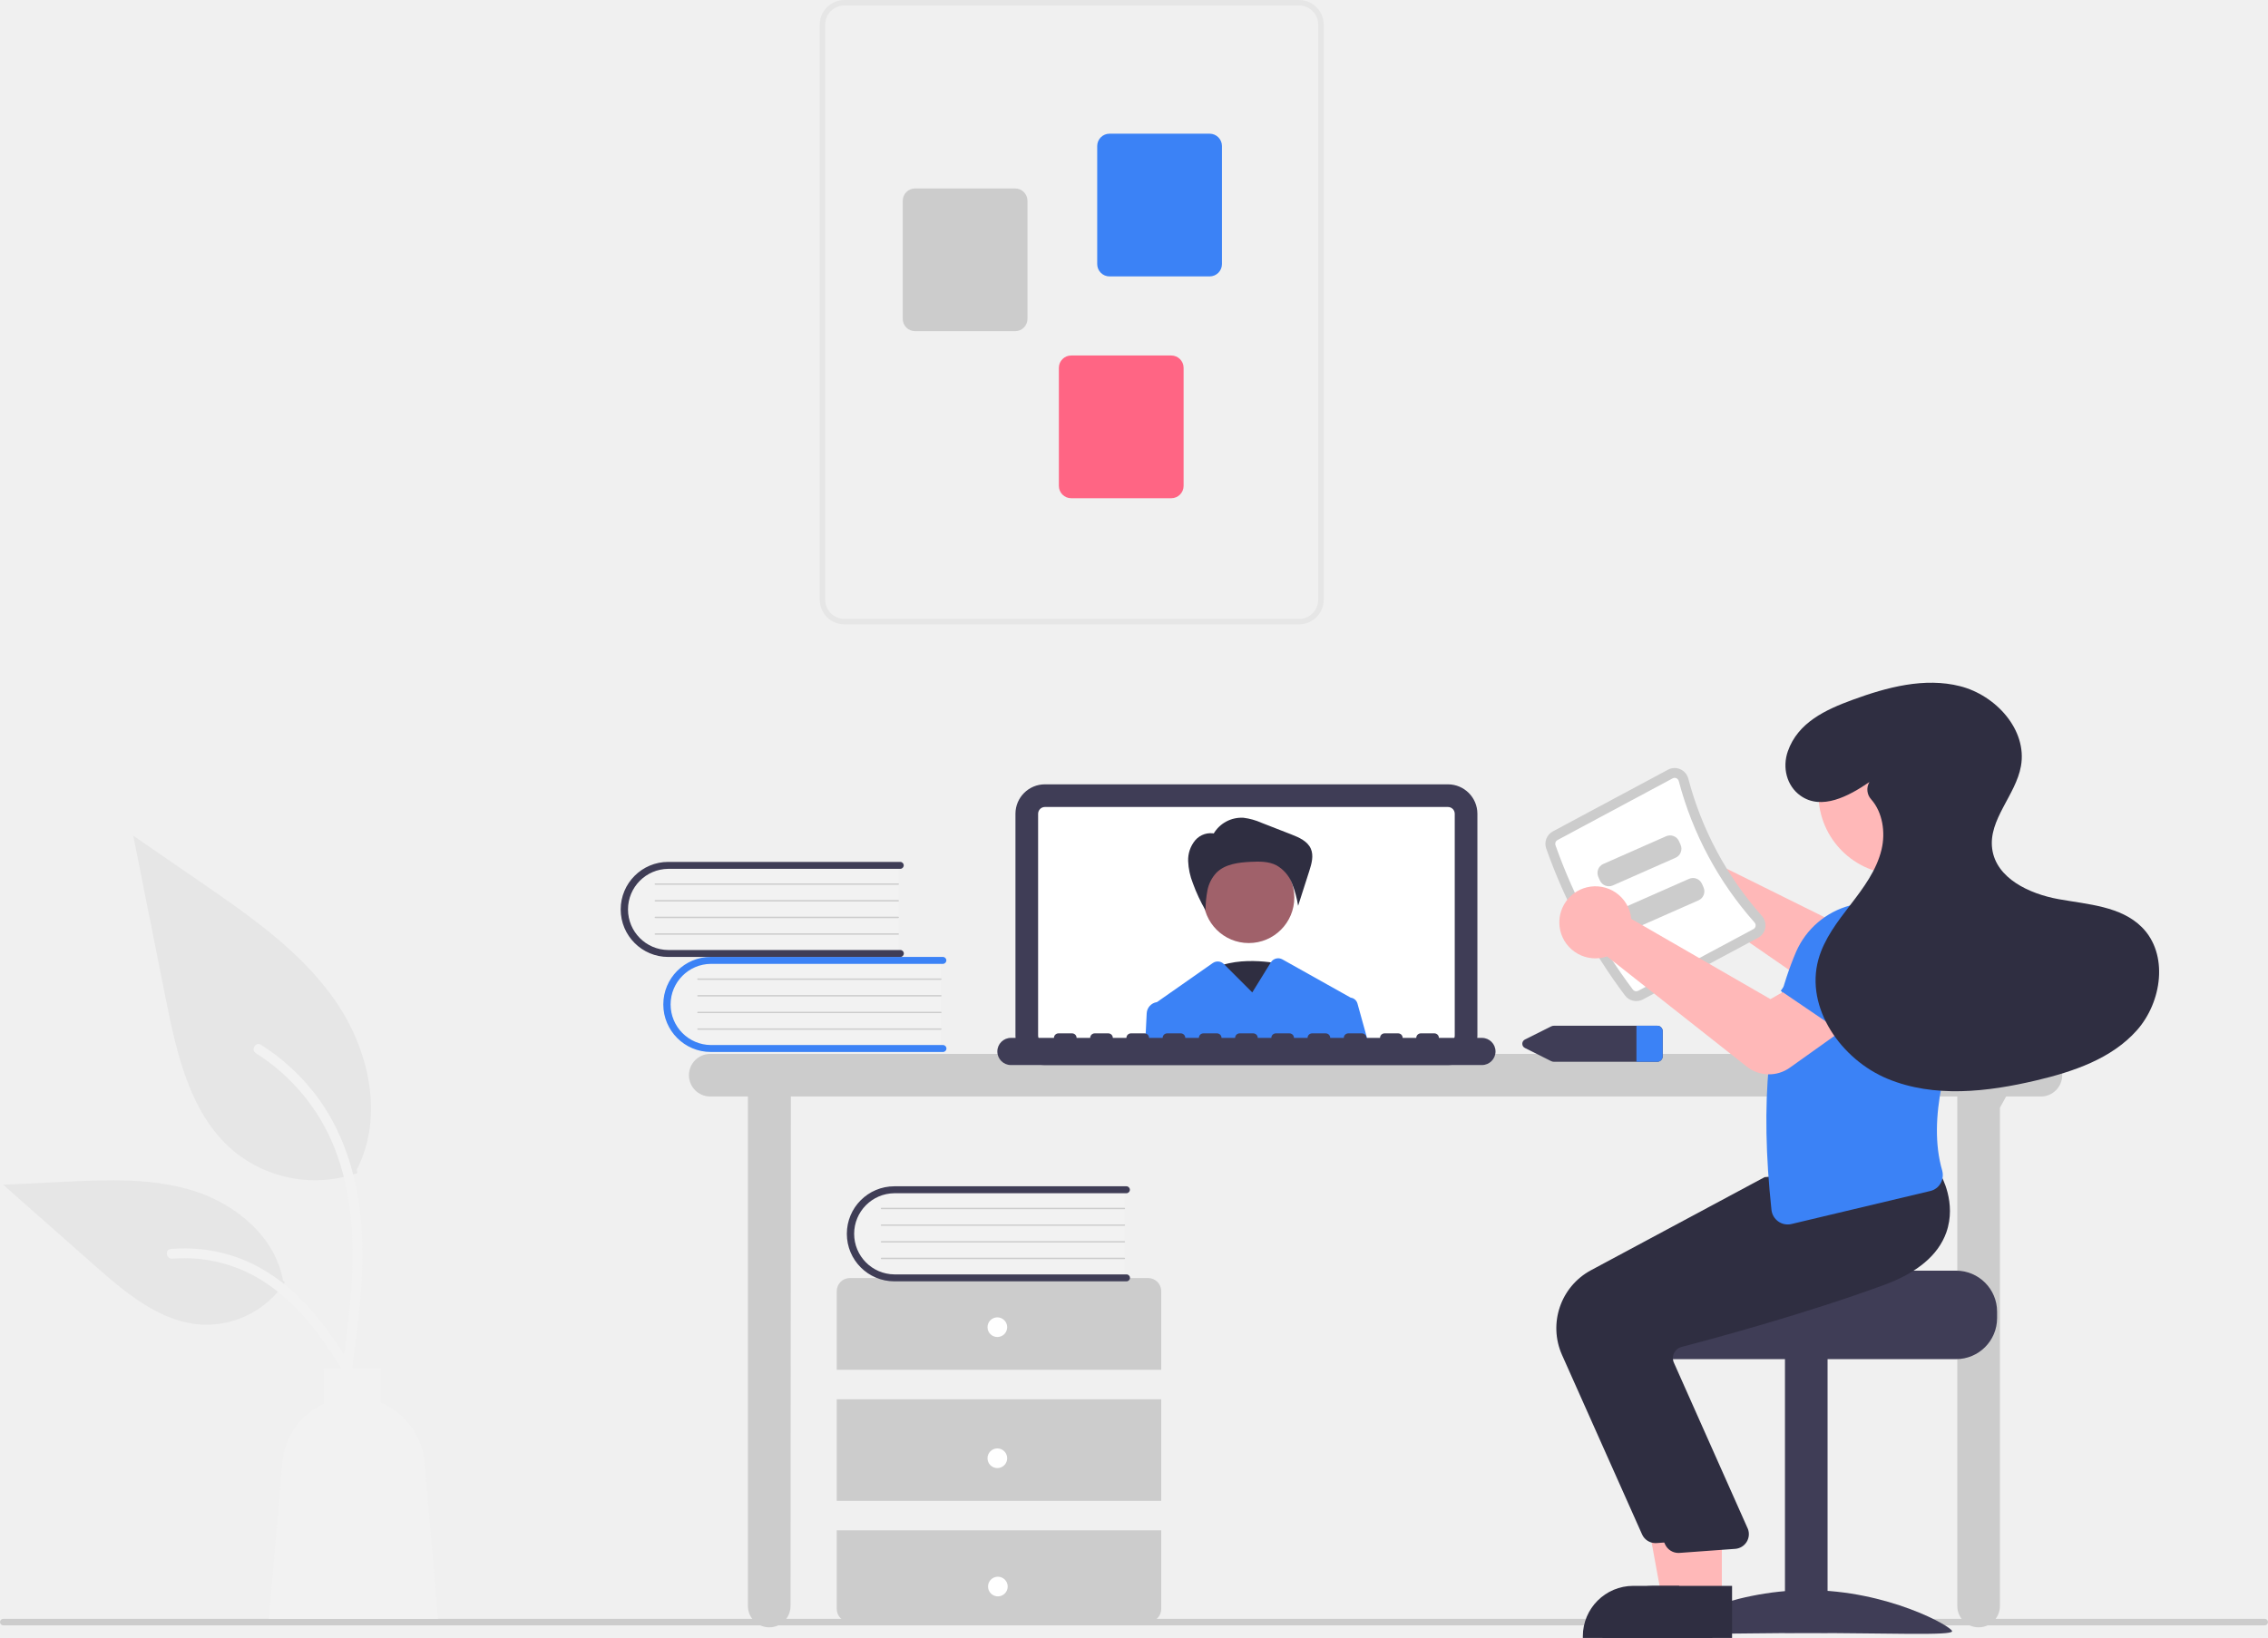
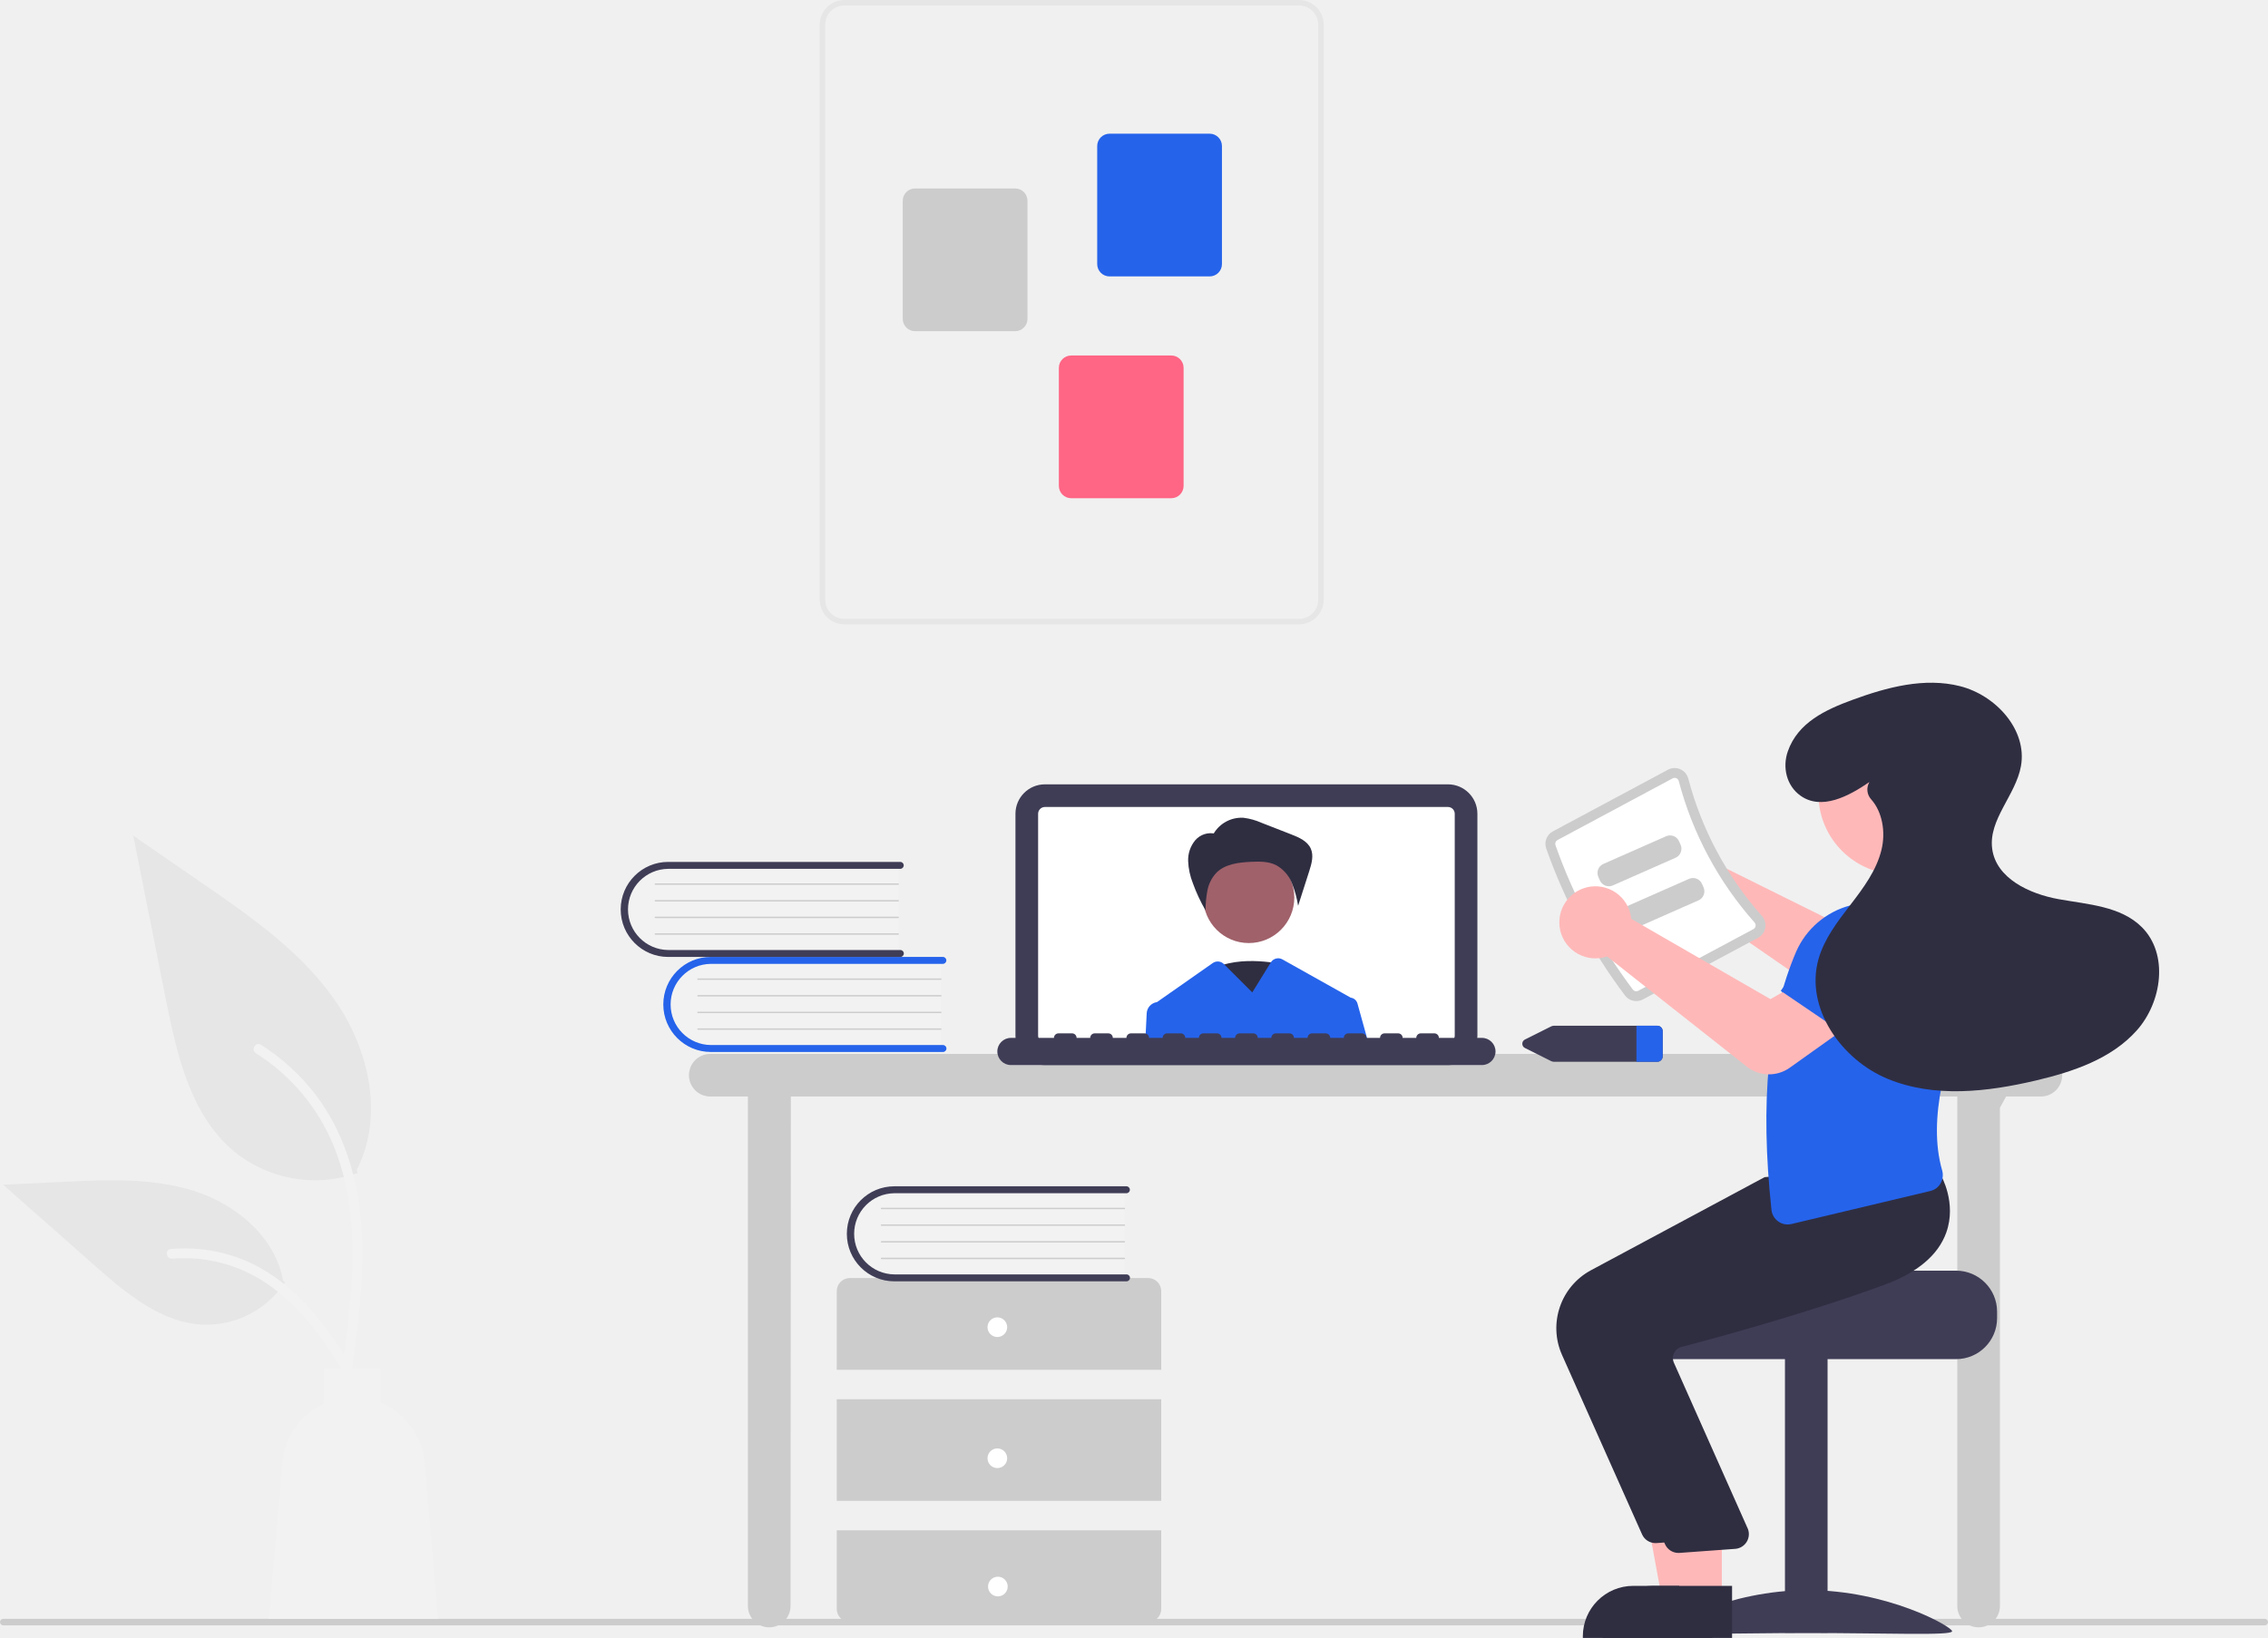
<svg xmlns="http://www.w3.org/2000/svg" data-name="Layer 1" width="692" height="499.877" viewBox="0 0 692 499.877">
  <path d="M945,696.105H255a1,1,0,0,1,0-2H945a1,1,0,0,1,0,2Z" transform="translate(-254 -200.0616)" fill="#ccc" />
  <path d="M876.704,521.703h-406a6.5,6.5,0,1,0,0,13h11.5v155.5a6.5,6.5,0,0,0,13,0l.099-155.5H851.204v155.5a6.5,6.5,0,0,0,13,0V538.13l1.891-3.427h10.609a6.5,6.5,0,1,0,0-13Z" transform="translate(-254 -200.0616)" fill="#ccc" />
  <path d="M695.794,525.105H572.812a8.992,8.992,0,0,1-8.982-8.982V448.414a8.992,8.992,0,0,1,8.982-8.982H695.794a8.992,8.992,0,0,1,8.982,8.982v67.709A8.992,8.992,0,0,1,695.794,525.105Z" transform="translate(-254 -200.0616)" fill="#3f3d56" />
  <path d="M695.793,446.345H572.813a2.074,2.074,0,0,0-2.07,2.07v67.71a2.074,2.074,0,0,0,2.07,2.07H695.793a2.074,2.074,0,0,0,2.07-2.07v-67.71A2.074,2.074,0,0,0,695.793,446.345Z" transform="translate(-254 -200.0616)" fill="#fff" />
  <path d="M644.792,494.283s-14.722-3.392-22.82,2.827,10.306,20.355,10.306,20.355Z" transform="translate(-254 -200.0616)" fill="#2f2e41" />
  <circle cx="381.024" cy="273.924" r="13.887" fill="#a0616a" />
  <path d="M624.286,454.492a9.898,9.898,0,0,1,9.126-4.856,19.397,19.397,0,0,1,5.515,1.544l9.078,3.541c2.349.916,4.922,2.039,5.941,4.345.946,2.141.24,4.613-.474,6.841l-3.397,10.593a32.246,32.246,0,0,0-1.925-6.998,10.835,10.835,0,0,0-4.704-5.364c-2.358-1.21-5.137-1.185-7.785-1.057-3.749.18-7.826.657-10.489,3.302a10.895,10.895,0,0,0-2.765,5.399,32.5,32.5,0,0,0-.58,6.112,50.669,50.669,0,0,1-3.869-8.295,20.525,20.525,0,0,1-1.438-6.715,9.444,9.444,0,0,1,2.165-6.387,6.195,6.195,0,0,1,6.231-1.961Z" transform="translate(-254 -200.0616)" fill="#2f2e41" />
-   <path d="M668.183,506.325a2.472,2.472,0,0,0-2.07-1.79.86.86,0,0,0-.1-.06L645.282,492.856a2.637,2.637,0,0,0-3.528.908l-5.67,9.18-8.54-8.54-.136-.136a2.636,2.636,0,0,0-3.376-.295l-17.038,11.931c-.03,0-.06.01-.09.01a3.633,3.633,0,0,0-3.03,3.39l-.44,8.89h68.04Z" transform="translate(-254 -200.0616)" fill="#3b82f6" />
+   <path d="M668.183,506.325a2.472,2.472,0,0,0-2.07-1.79.86.86,0,0,0-.1-.06L645.282,492.856a2.637,2.637,0,0,0-3.528.908l-5.67,9.18-8.54-8.54-.136-.136a2.636,2.636,0,0,0-3.376-.295l-17.038,11.931c-.03,0-.06.01-.09.01a3.633,3.633,0,0,0-3.03,3.39l-.44,8.89h68.04Z" transform="translate(-254 -200.0616)" fill="#2563eb" />
  <path d="M706.158,516.814H693.03a1.382,1.382,0,0,0-1.382-1.382h-4.145a1.382,1.382,0,0,0-1.382,1.382h-4.145a1.382,1.382,0,0,0-1.382-1.382H676.449a1.382,1.382,0,0,0-1.382,1.382h-4.145a1.382,1.382,0,0,0-1.382-1.382h-4.145a1.382,1.382,0,0,0-1.382,1.382h-4.145A1.382,1.382,0,0,0,658.485,515.432h-4.145a1.382,1.382,0,0,0-1.382,1.382h-4.145a1.382,1.382,0,0,0-1.382-1.382H643.285a1.382,1.382,0,0,0-1.382,1.382H637.758a1.382,1.382,0,0,0-1.382-1.382h-4.145a1.382,1.382,0,0,0-1.382,1.382h-4.145a1.382,1.382,0,0,0-1.382-1.382h-4.145a1.382,1.382,0,0,0-1.382,1.382H615.649a1.382,1.382,0,0,0-1.382-1.382h-4.145a1.382,1.382,0,0,0-1.382,1.382h-4.145a1.382,1.382,0,0,0-1.382-1.382h-4.145a1.382,1.382,0,0,0-1.382,1.382h-4.145a1.382,1.382,0,0,0-1.382-1.382h-4.145a1.382,1.382,0,0,0-1.382,1.382H582.485a1.382,1.382,0,0,0-1.382-1.382H576.958a1.382,1.382,0,0,0-1.382,1.382H562.449a4.145,4.145,0,0,0,0,8.291H706.158a4.145,4.145,0,0,0,0-8.291Z" transform="translate(-254 -200.0616)" fill="#3f3d56" />
  <path d="M541.079,492.74v27.526H472.117a13.771,13.771,0,1,1,0-27.526Z" transform="translate(-254 -200.0616)" fill="#f2f2f2" />
-   <path d="M542.773,520.054a1.059,1.059,0,0,1-1.059,1.059h-70.826a14.504,14.504,0,1,1,0-29.008h70.826a1.059,1.059,0,0,1,0,2.117h-70.826a12.387,12.387,0,0,0,0,24.773h70.826A1.059,1.059,0,0,1,542.773,520.054Z" transform="translate(-254 -200.0616)" fill="#3b82f6" />
+   <path d="M542.773,520.054a1.059,1.059,0,0,1-1.059,1.059h-70.826a14.504,14.504,0,1,1,0-29.008h70.826a1.059,1.059,0,0,1,0,2.117h-70.826a12.387,12.387,0,0,0,0,24.773h70.826A1.059,1.059,0,0,1,542.773,520.054Z" transform="translate(-254 -200.0616)" fill="#2563eb" />
  <path d="M541.079,499.092H466.971a.212.212,0,1,1,0-.423h74.108a.212.212,0,0,1,0,.423Z" transform="translate(-254 -200.0616)" fill="#ccc" />
  <path d="M541.079,504.174H466.971a.212.212,0,1,1,0-.423h74.108a.212.212,0,0,1,0,.423Z" transform="translate(-254 -200.0616)" fill="#ccc" />
  <path d="M541.079,509.255H466.971a.212.212,0,1,1,0-.423h74.108a.212.212,0,0,1,0,.423Z" transform="translate(-254 -200.0616)" fill="#ccc" />
  <path d="M541.079,514.337H466.971a.212.212,0,1,1,0-.423h74.108a.212.212,0,0,1,0,.423Z" transform="translate(-254 -200.0616)" fill="#ccc" />
  <path d="M528.079,463.74v27.526H459.117a13.771,13.771,0,1,1,0-27.526Z" transform="translate(-254 -200.0616)" fill="#f2f2f2" />
  <path d="M529.773,491.054a1.059,1.059,0,0,1-1.059,1.059h-70.826a14.504,14.504,0,1,1,0-29.008h70.826a1.059,1.059,0,0,1,0,2.117h-70.826a12.387,12.387,0,0,0,0,24.773h70.826A1.059,1.059,0,0,1,529.773,491.054Z" transform="translate(-254 -200.0616)" fill="#3f3d56" />
  <path d="M528.079,470.092H453.971a.212.212,0,1,1,0-.423h74.108a.212.212,0,0,1,0,.423Z" transform="translate(-254 -200.0616)" fill="#ccc" />
  <path d="M528.079,475.174H453.971a.212.212,0,1,1,0-.423h74.108a.212.212,0,0,1,0,.423Z" transform="translate(-254 -200.0616)" fill="#ccc" />
  <path d="M528.079,480.255H453.971a.212.212,0,1,1,0-.423h74.108a.212.212,0,0,1,0,.423Z" transform="translate(-254 -200.0616)" fill="#ccc" />
  <path d="M528.079,485.337H453.971a.212.212,0,1,1,0-.423h74.108a.212.212,0,0,1,0,.423Z" transform="translate(-254 -200.0616)" fill="#ccc" />
  <path d="M608.303,618.105v-24a4,4,0,0,0-4-4h-91a4,4,0,0,0-4,4v24Z" transform="translate(-254 -200.0616)" fill="#ccc" />
  <rect x="255.303" y="427.043" width="99" height="31" fill="#ccc" />
  <path d="M509.303,667.105v24a4,4,0,0,0,4,4h91a4,4,0,0,0,4-4v-24Z" transform="translate(-254 -200.0616)" fill="#ccc" />
  <circle cx="304.303" cy="405.043" r="3" fill="#fff" />
  <circle cx="304.303" cy="445.043" r="3" fill="#fff" />
  <circle cx="304.464" cy="484.196" r="3" fill="#fff" />
  <path d="M597.079,562.74v27.526H528.117a13.771,13.771,0,1,1,0-27.526Z" transform="translate(-254 -200.0616)" fill="#f2f2f2" />
  <path d="M598.773,590.054a1.059,1.059,0,0,1-1.059,1.059h-70.826a14.504,14.504,0,1,1,0-29.008h70.826a1.059,1.059,0,0,1,0,2.117h-70.826a12.387,12.387,0,0,0,0,24.773h70.826A1.059,1.059,0,0,1,598.773,590.054Z" transform="translate(-254 -200.0616)" fill="#3f3d56" />
  <path d="M597.079,569.092H522.971a.212.212,0,1,1,0-.423h74.108a.212.212,0,0,1,0,.423Z" transform="translate(-254 -200.0616)" fill="#ccc" />
  <path d="M597.079,574.174H522.971a.212.212,0,1,1,0-.423h74.108a.212.212,0,0,1,0,.423Z" transform="translate(-254 -200.0616)" fill="#ccc" />
  <path d="M597.079,579.255H522.971a.212.212,0,1,1,0-.423h74.108a.212.212,0,0,1,0,.423Z" transform="translate(-254 -200.0616)" fill="#ccc" />
  <path d="M597.079,584.337H522.971a.212.212,0,1,1,0-.423h74.108a.212.212,0,0,1,0,.423Z" transform="translate(-254 -200.0616)" fill="#ccc" />
  <path d="M504.11,383.083v-175.5a7.53,7.53,0,0,1,7.521-7.521H650.36a7.53,7.53,0,0,1,7.521,7.521v175.5a7.53,7.53,0,0,1-7.521,7.521H511.632A7.53,7.53,0,0,1,504.11,383.083Zm7.521-181.35a5.857,5.857,0,0,0-5.85,5.85v175.5a5.857,5.857,0,0,0,5.85,5.85H650.36a5.857,5.857,0,0,0,5.85-5.85v-175.5a5.857,5.857,0,0,0-5.85-5.85Z" transform="translate(-254 -200.0616)" fill="#e6e6e6" />
-   <path d="M588.775,280.659V244.624a3.765,3.765,0,0,1,3.761-3.761h30.537a3.765,3.765,0,0,1,3.761,3.761v36.036a3.765,3.765,0,0,1-3.761,3.761h-30.537A3.765,3.765,0,0,1,588.775,280.659Z" transform="translate(-254 -200.0616)" fill="#3b82f6" />
+   <path d="M588.775,280.659V244.624a3.765,3.765,0,0,1,3.761-3.761h30.537a3.765,3.765,0,0,1,3.761,3.761v36.036a3.765,3.765,0,0,1-3.761,3.761h-30.537A3.765,3.765,0,0,1,588.775,280.659Z" transform="translate(-254 -200.0616)" fill="#2563eb" />
  <path d="M529.44,297.374V261.338a3.765,3.765,0,0,1,3.761-3.761h30.537a3.765,3.765,0,0,1,3.761,3.761v36.036a3.765,3.765,0,0,1-3.761,3.761h-30.537A3.765,3.765,0,0,1,529.44,297.374Z" transform="translate(-254 -200.0616)" fill="#ccc" />
  <path d="M577.075,348.352V312.317a3.765,3.765,0,0,1,3.761-3.761h30.537a3.765,3.765,0,0,1,3.761,3.761v36.036a3.765,3.765,0,0,1-3.761,3.761h-30.537A3.765,3.765,0,0,1,577.075,348.352Z" transform="translate(-254 -200.0616)" fill="#ff6584" />
  <path d="M759.563,513.105H728.143a1.941,1.941,0,0,0-.86.2l-7.93,3.97a1.445,1.445,0,0,0,0,2.66l7.93,3.97a1.941,1.941,0,0,0,.86.2h31.42a1.649,1.649,0,0,0,1.74-1.53v-7.94A1.649,1.649,0,0,0,759.563,513.105Z" transform="translate(-254 -200.0616)" fill="#3f3d56" />
-   <path d="M761.303,514.635v7.94a1.649,1.649,0,0,1-1.74,1.53h-6.26v-11h6.26A1.649,1.649,0,0,1,761.303,514.635Z" transform="translate(-254 -200.0616)" fill="#3b82f6" />
+   <path d="M761.303,514.635v7.94a1.649,1.649,0,0,1-1.74,1.53h-6.26v-11h6.26A1.649,1.649,0,0,1,761.303,514.635Z" transform="translate(-254 -200.0616)" fill="#2563eb" />
  <path d="M759.327,453.705a11.003,11.003,0,0,1,14.89,6.915,10.588,10.588,0,0,1,.32,1.435l43.938,21.788,10.168-6.739,12.652,14.565L825.769,504.279a11.149,11.149,0,0,1-13.301.513l-44.579-30.828a10.511,10.511,0,0,1-1.015.37,11.003,11.003,0,0,1-14.01-8.561,10.708,10.708,0,0,1-.163-1.34A11.036,11.036,0,0,1,759.327,453.705Z" transform="translate(-254 -200.0616)" fill="#ffb8b8" />
  <path d="M850.841,587.853H802.831c0,1.38-49.48,2.5-49.48,2.5a12.86,12.86,0,0,0-2.11,2,12.41,12.41,0,0,0-2.9,8v2a12.505,12.505,0,0,0,12.5,12.5h90a12.511,12.511,0,0,0,12.5-12.5v-2A12.517,12.517,0,0,0,850.841,587.853Z" transform="translate(-254 -200.0616)" fill="#3f3d56" />
  <rect x="798.617" y="614.357" width="13" height="84" transform="translate(1356.235 1112.652) rotate(-180)" fill="#3f3d56" />
  <path d="M761.617,697.9c0,1.405,19.699.543,44,.543s44,.861,44-.543-19.699-12.543-44-12.543S761.617,696.495,761.617,697.9Z" transform="translate(-254 -200.0616)" fill="#3f3d56" />
  <polygon points="519.353 487.993 507.094 487.992 501.261 456.195 519.355 456.196 519.353 487.993" fill="#ffb8b8" />
  <path d="M776.48,699.938l-39.531-.001v-.5a15.386,15.386,0,0,1,15.386-15.386h.001l24.144.001Z" transform="translate(-254 -200.0616)" fill="#2f2e41" />
  <path d="M755.017,668.337,730.576,613.529a20.086,20.086,0,0,1,8.819-25.784l53.013-28.428,24.191-2.058,22.315-2.028.161.272c.206.348,5.004,8.635,1.76,17.722-2.46,6.893-8.859,12.276-19.019,16.002-23.714,8.695-51.109,16.127-61.786,18.918a3.451,3.451,0,0,0-2.211,1.76,3.498,3.498,0,0,0-.196,2.799l22.707,51.015a4.5,4.5,0,0,1-3.809,6.029L759.553,670.983q-.216.021-.43.021A4.497,4.497,0,0,1,755.017,668.337Z" transform="translate(-254 -200.0616)" fill="#2f2e41" />
  <polygon points="525.353 487.993 513.094 487.992 507.261 456.195 525.355 456.196 525.353 487.993" fill="#ffb8b8" />
  <path d="M782.48,699.938l-39.531-.001v-.5a15.386,15.386,0,0,1,15.386-15.386h.001l24.144.001Z" transform="translate(-254 -200.0616)" fill="#2f2e41" />
  <path d="M762.017,671.337,737.576,616.529a20.086,20.086,0,0,1,8.819-25.784l53.013-28.428,24.191-2.058,22.315-2.028.161.272c.206.348,5.004,8.635,1.76,17.722-2.46,6.893-8.859,12.276-19.019,16.002-23.714,8.695-51.109,16.127-61.786,18.918a3.451,3.451,0,0,0-2.211,1.76,3.498,3.498,0,0,0-.196,2.799l22.707,51.015a4.5,4.5,0,0,1-3.809,6.029L766.553,673.983q-.216.021-.43.021A4.497,4.497,0,0,1,762.017,671.337Z" transform="translate(-254 -200.0616)" fill="#2f2e41" />
  <path d="M749.835,503.906a167.506,167.506,0,0,1-24.075-44.932,4.303,4.303,0,0,1,2.032-5.179l35.145-18.832a4.247,4.247,0,0,1,3.726-.151,4.319,4.319,0,0,1,2.461,2.884,102.328,102.328,0,0,0,22.446,41.891,4.318,4.318,0,0,1,1.038,3.647,4.247,4.247,0,0,1-2.189,3.018L755.272,505.083A4.303,4.303,0,0,1,749.835,503.906Z" transform="translate(-254 -200.0616)" fill="#ccc" />
  <path d="M752.233,502.104a1.299,1.299,0,0,0,1.622.335l35.146-18.832a1.246,1.246,0,0,0,.653-.897,1.318,1.318,0,0,0-.325-1.128,105.34,105.34,0,0,1-23.107-43.125,1.319,1.319,0,0,0-.758-.895,1.247,1.247,0,0,0-1.11.046L729.208,456.439a1.298,1.298,0,0,0-.62,1.537,164.507,164.507,0,0,0,23.645,44.127Z" transform="translate(-254 -200.0616)" fill="#fff" />
-   <path d="M866.593,498.883l-27.525,10.459-6.72-18.667a11.168,11.168,0,0,1,5.002-13.499l0,0a11.168,11.168,0,0,1,14.262,2.784Z" transform="translate(-254 -200.0616)" fill="#3b82f6" />
-   <path d="M796.583,572.843a4.999,4.999,0,0,1-2.083-3.549c-3.525-32.91-1.07-58.664,7.506-78.735a24.992,24.992,0,0,1,16.567-14.18l22.25-1.123.115.056A26.005,26.005,0,0,1,855.156,502.9c-7.156,18.863-13.148,38.503-8.579,54.346a5.122,5.122,0,0,1-.484,3.983,4.884,4.884,0,0,1-3.116,2.309L800.599,573.62a4.964,4.964,0,0,1-4.017-.777Z" transform="translate(-254 -200.0616)" fill="#3b82f6" />
+   <path d="M866.593,498.883l-27.525,10.459-6.72-18.667a11.168,11.168,0,0,1,5.002-13.499l0,0a11.168,11.168,0,0,1,14.262,2.784Z" transform="translate(-254 -200.0616)" fill="#2563eb" />
+   <path d="M796.583,572.843a4.999,4.999,0,0,1-2.083-3.549c-3.525-32.91-1.07-58.664,7.506-78.735a24.992,24.992,0,0,1,16.567-14.18l22.25-1.123.115.056A26.005,26.005,0,0,1,855.156,502.9c-7.156,18.863-13.148,38.503-8.579,54.346a5.122,5.122,0,0,1-.484,3.983,4.884,4.884,0,0,1-3.116,2.309L800.599,573.62a4.964,4.964,0,0,1-4.017-.777Z" transform="translate(-254 -200.0616)" fill="#2563eb" />
  <circle cx="579.396" cy="242.323" r="24.561" fill="#ffb8b8" />
  <path d="M765.243,461.838l-19.142,8.45a3.003,3.003,0,0,1-3.956-1.533l-.473-1.073a3.003,3.003,0,0,1,1.533-3.956l19.142-8.45a3.003,3.003,0,0,1,3.956,1.533l.473,1.073A3.003,3.003,0,0,1,765.243,461.838Z" transform="translate(-254 -200.0616)" fill="#ccc" />
  <path d="M772.243,474.838l-19.142,8.45a3.003,3.003,0,0,1-3.956-1.533l-.473-1.073a3.003,3.003,0,0,1,1.533-3.956l19.142-8.45a3.003,3.003,0,0,1,3.956,1.533l.473,1.073A3.003,3.003,0,0,1,772.243,474.838Z" transform="translate(-254 -200.0616)" fill="#ccc" />
  <path d="M787.005,525.615l-42.674-33.666a10.517,10.517,0,0,1-1.036.306,11.027,11.027,0,0,1-8.818-1.691,10.913,10.913,0,0,1-4.626-7.733,11.023,11.023,0,0,1,7.209-11.638,11.004,11.004,0,0,1,14.426,7.837,10.571,10.571,0,0,1,.229,1.452L794.196,504.989l10.572-6.086,11.711,15.332-16.414,11.699a10.942,10.942,0,0,1-13.06-.318Z" transform="translate(-254 -200.0616)" fill="#ffb8b8" />
-   <path d="M821.686,519.009l-24.349-16.557,11.443-16.207a11.168,11.168,0,0,1,13.929-3.64l0,0a11.168,11.168,0,0,1,5.894,13.283Z" transform="translate(-254 -200.0616)" fill="#3b82f6" />
+   <path d="M821.686,519.009l-24.349-16.557,11.443-16.207a11.168,11.168,0,0,1,13.929-3.64l0,0a11.168,11.168,0,0,1,5.894,13.283Z" transform="translate(-254 -200.0616)" fill="#2563eb" />
  <path d="M824.391,438.727c-6.313,4.321-14.601,8.762-21.049,4.161-4.234-3.021-5.567-8.615-3.851-13.525,3.087-8.829,11.569-12.715,19.681-15.695,10.544-3.873,22.026-6.954,32.911-4.181s20.506,13.313,18.541,24.373c-1.58,8.894-9.97,16.295-8.779,25.25,1.199,9.012,11.334,13.756,20.281,15.367s18.96,2.128,25.391,8.555c8.203,8.199,6.155,22.853-1.564,31.51s-19.367,12.58-30.654,15.248c-14.955,3.534-31.129,5.392-45.332-.474s-25.256-21.654-21.141-36.46c1.738-6.254,5.832-11.539,9.789-16.685s7.963-10.526,9.472-16.839c1.258-5.261.327-11.369-3.162-15.315a4.437,4.437,0,0,1-.594-5.186Z" transform="translate(-254 -200.0616)" fill="#2f2e41" />
  <path d="M363.072,558.06a39.063,39.063,0,0,1-37.721-6.645c-13.212-11.089-17.354-29.359-20.725-46.275q-4.985-25.018-9.969-50.036l20.872,14.371c15.01,10.335,30.357,21.001,40.75,35.971s14.929,35.405,6.579,51.603" transform="translate(-254 -200.0616)" fill="#e6e6e6" />
  <path d="M361.288,618.639c2.112-15.387,4.285-30.973,2.803-46.525-1.316-13.812-5.53-27.303-14.109-38.364A63.82,63.82,0,0,0,333.608,518.912c-1.637-1.034-3.144,1.561-1.514,2.59A60.672,60.672,0,0,1,356.093,550.459c5.225,13.289,6.064,27.776,5.164,41.893-.544,8.537-1.698,17.019-2.861,25.489a1.554,1.554,0,0,0,1.048,1.845,1.509,1.509,0,0,0,1.845-1.048Z" transform="translate(-254 -200.0616)" fill="#f2f2f2" />
  <path d="M340.941,591.41a28.755,28.755,0,0,1-25.055,12.931c-12.683-.602-23.257-9.454-32.775-17.858l-28.153-24.857,18.633-.892c13.4-.641,27.145-1.239,39.908,2.893s24.533,14.077,26.867,27.287" transform="translate(-254 -200.0616)" fill="#e6e6e6" />
  <path d="M367.258,627.484c-10.168-17.991-21.961-37.986-43.035-44.377a48.022,48.022,0,0,0-18.101-1.869c-1.922.166-1.442,3.128.476,2.963a44.614,44.614,0,0,1,28.886,7.642c8.145,5.544,14.487,13.252,19.854,21.425,3.288,5.007,6.233,10.226,9.178,15.438.941,1.666,3.693.463,2.74-1.222Z" transform="translate(-254 -200.0616)" fill="#f2f2f2" />
  <path d="M383.55,646.421A21.774,21.774,0,0,0,370.207,628.184v-10.401H352.762v10.729a21.763,21.763,0,0,0-12.616,17.909l-4.102,47.684h51.608Z" transform="translate(-254 -200.0616)" fill="#f2f2f2" />
</svg>
